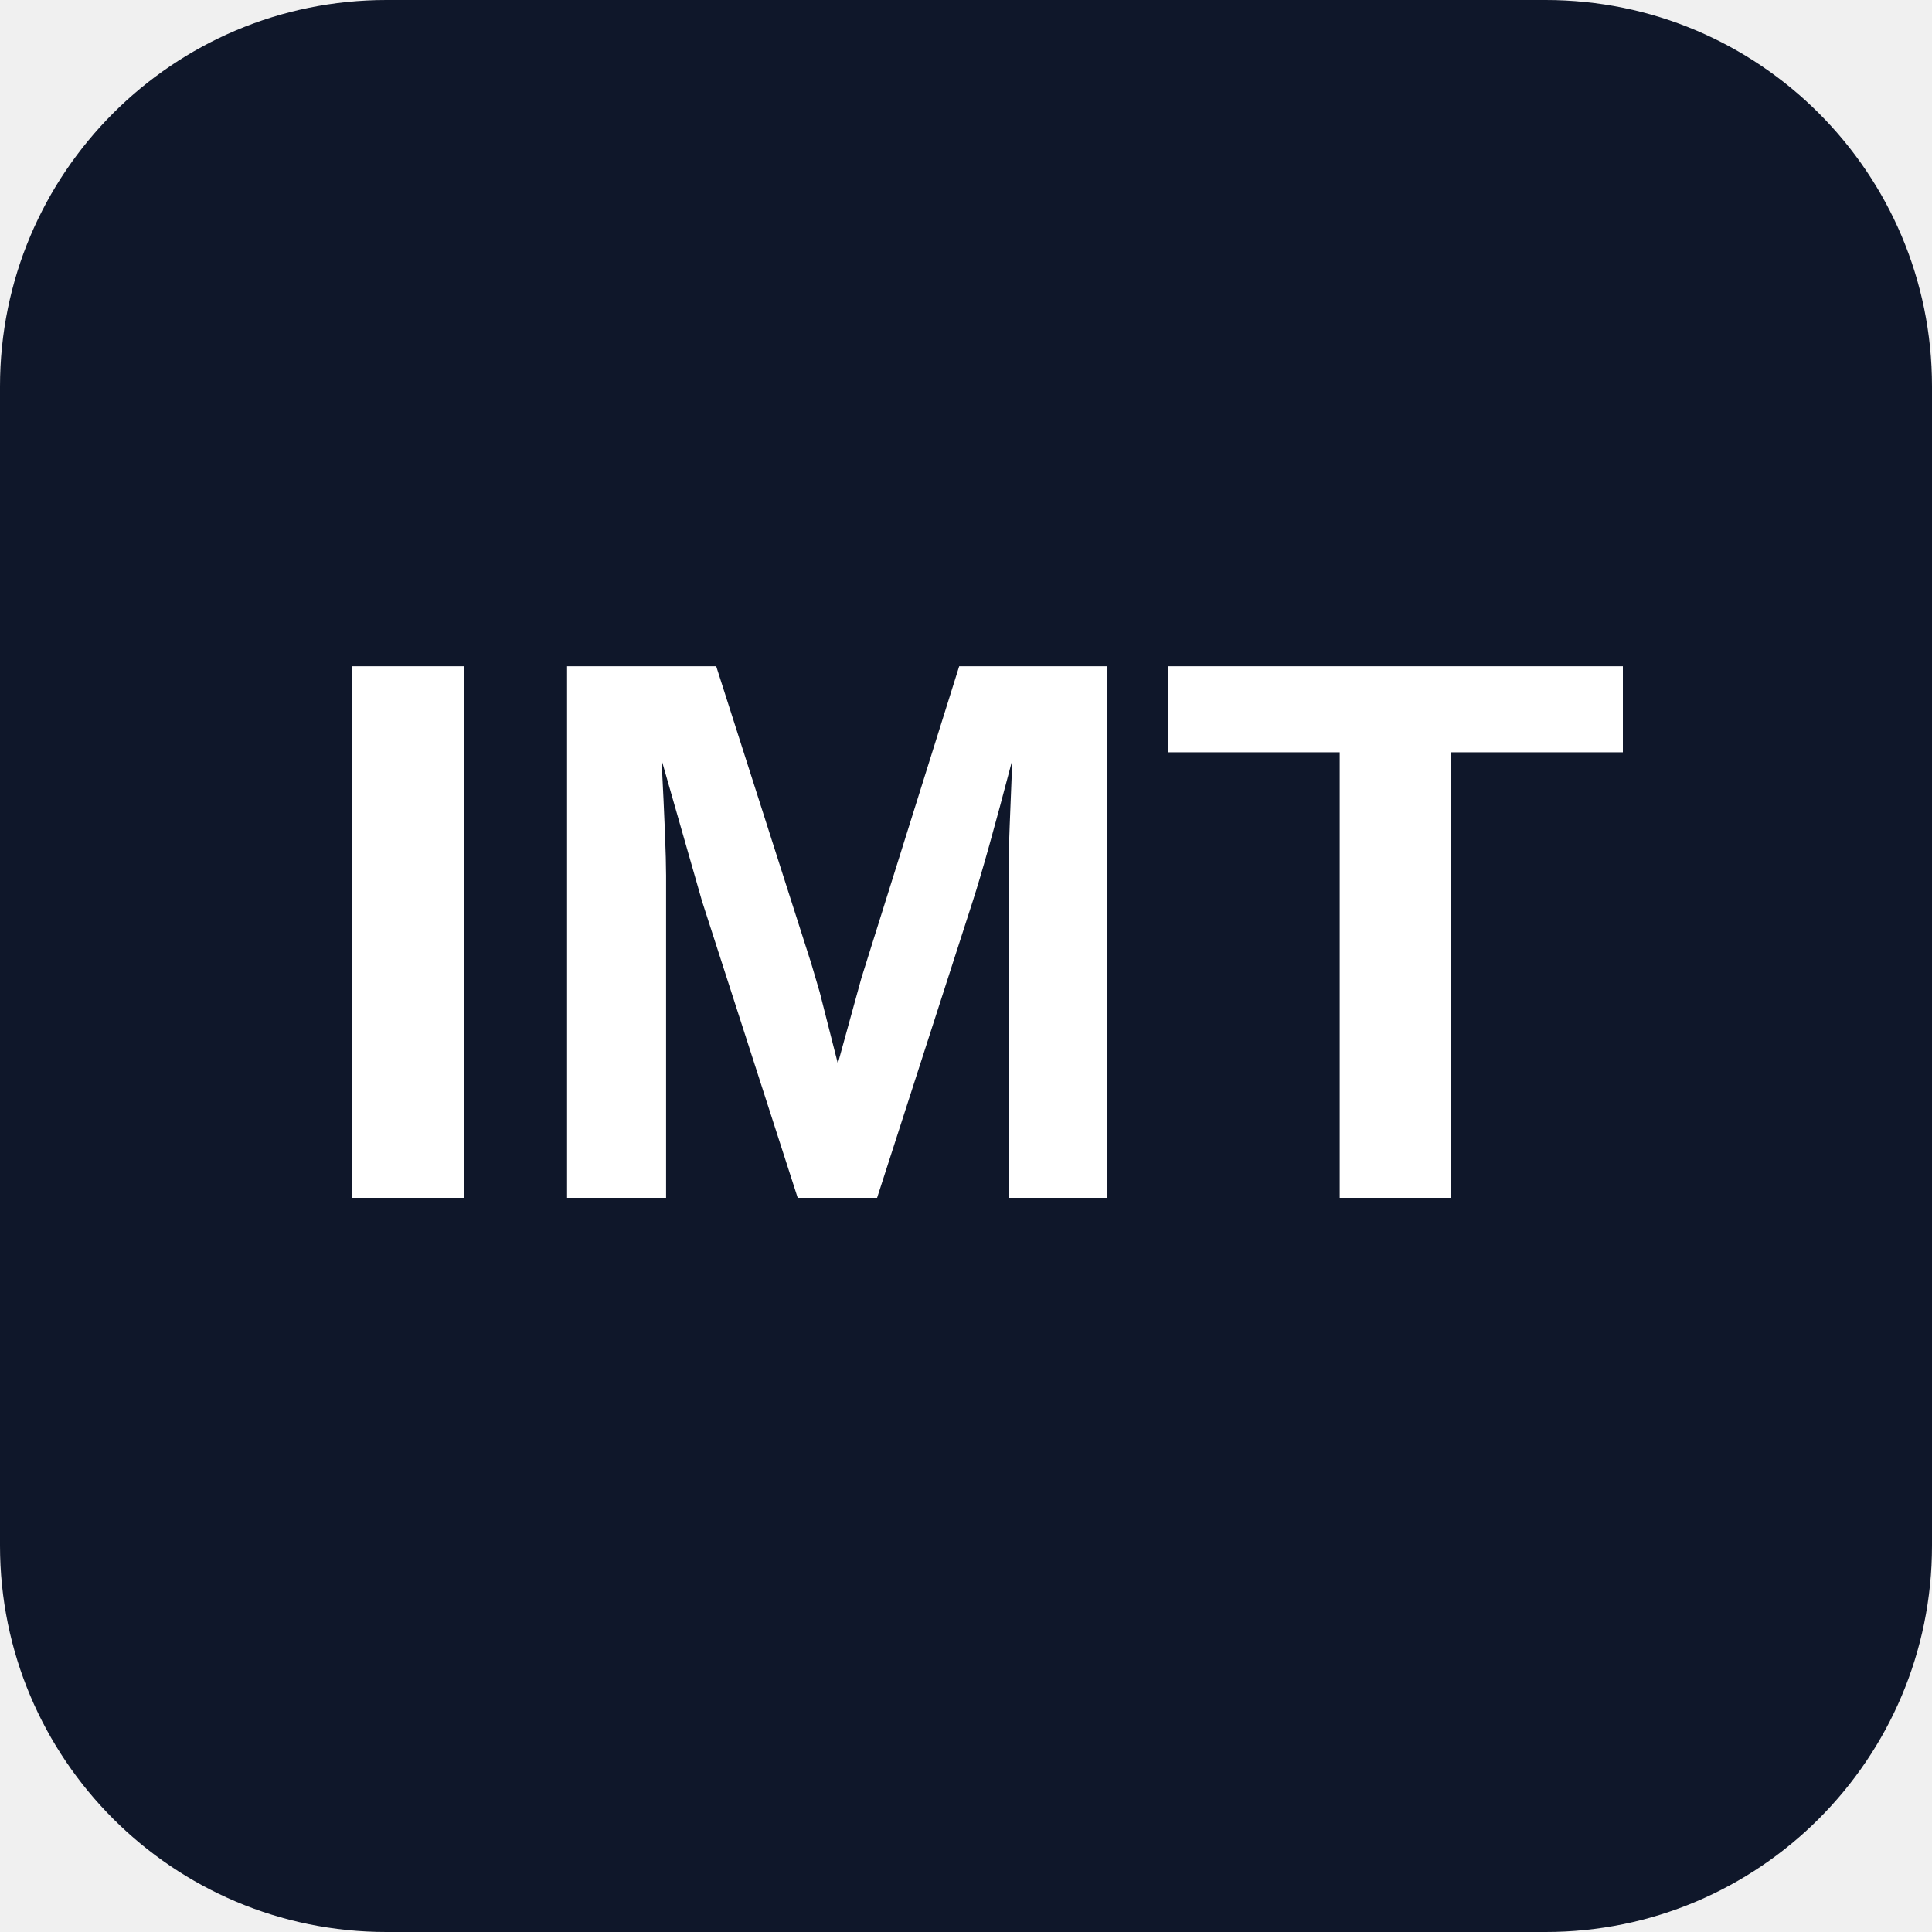
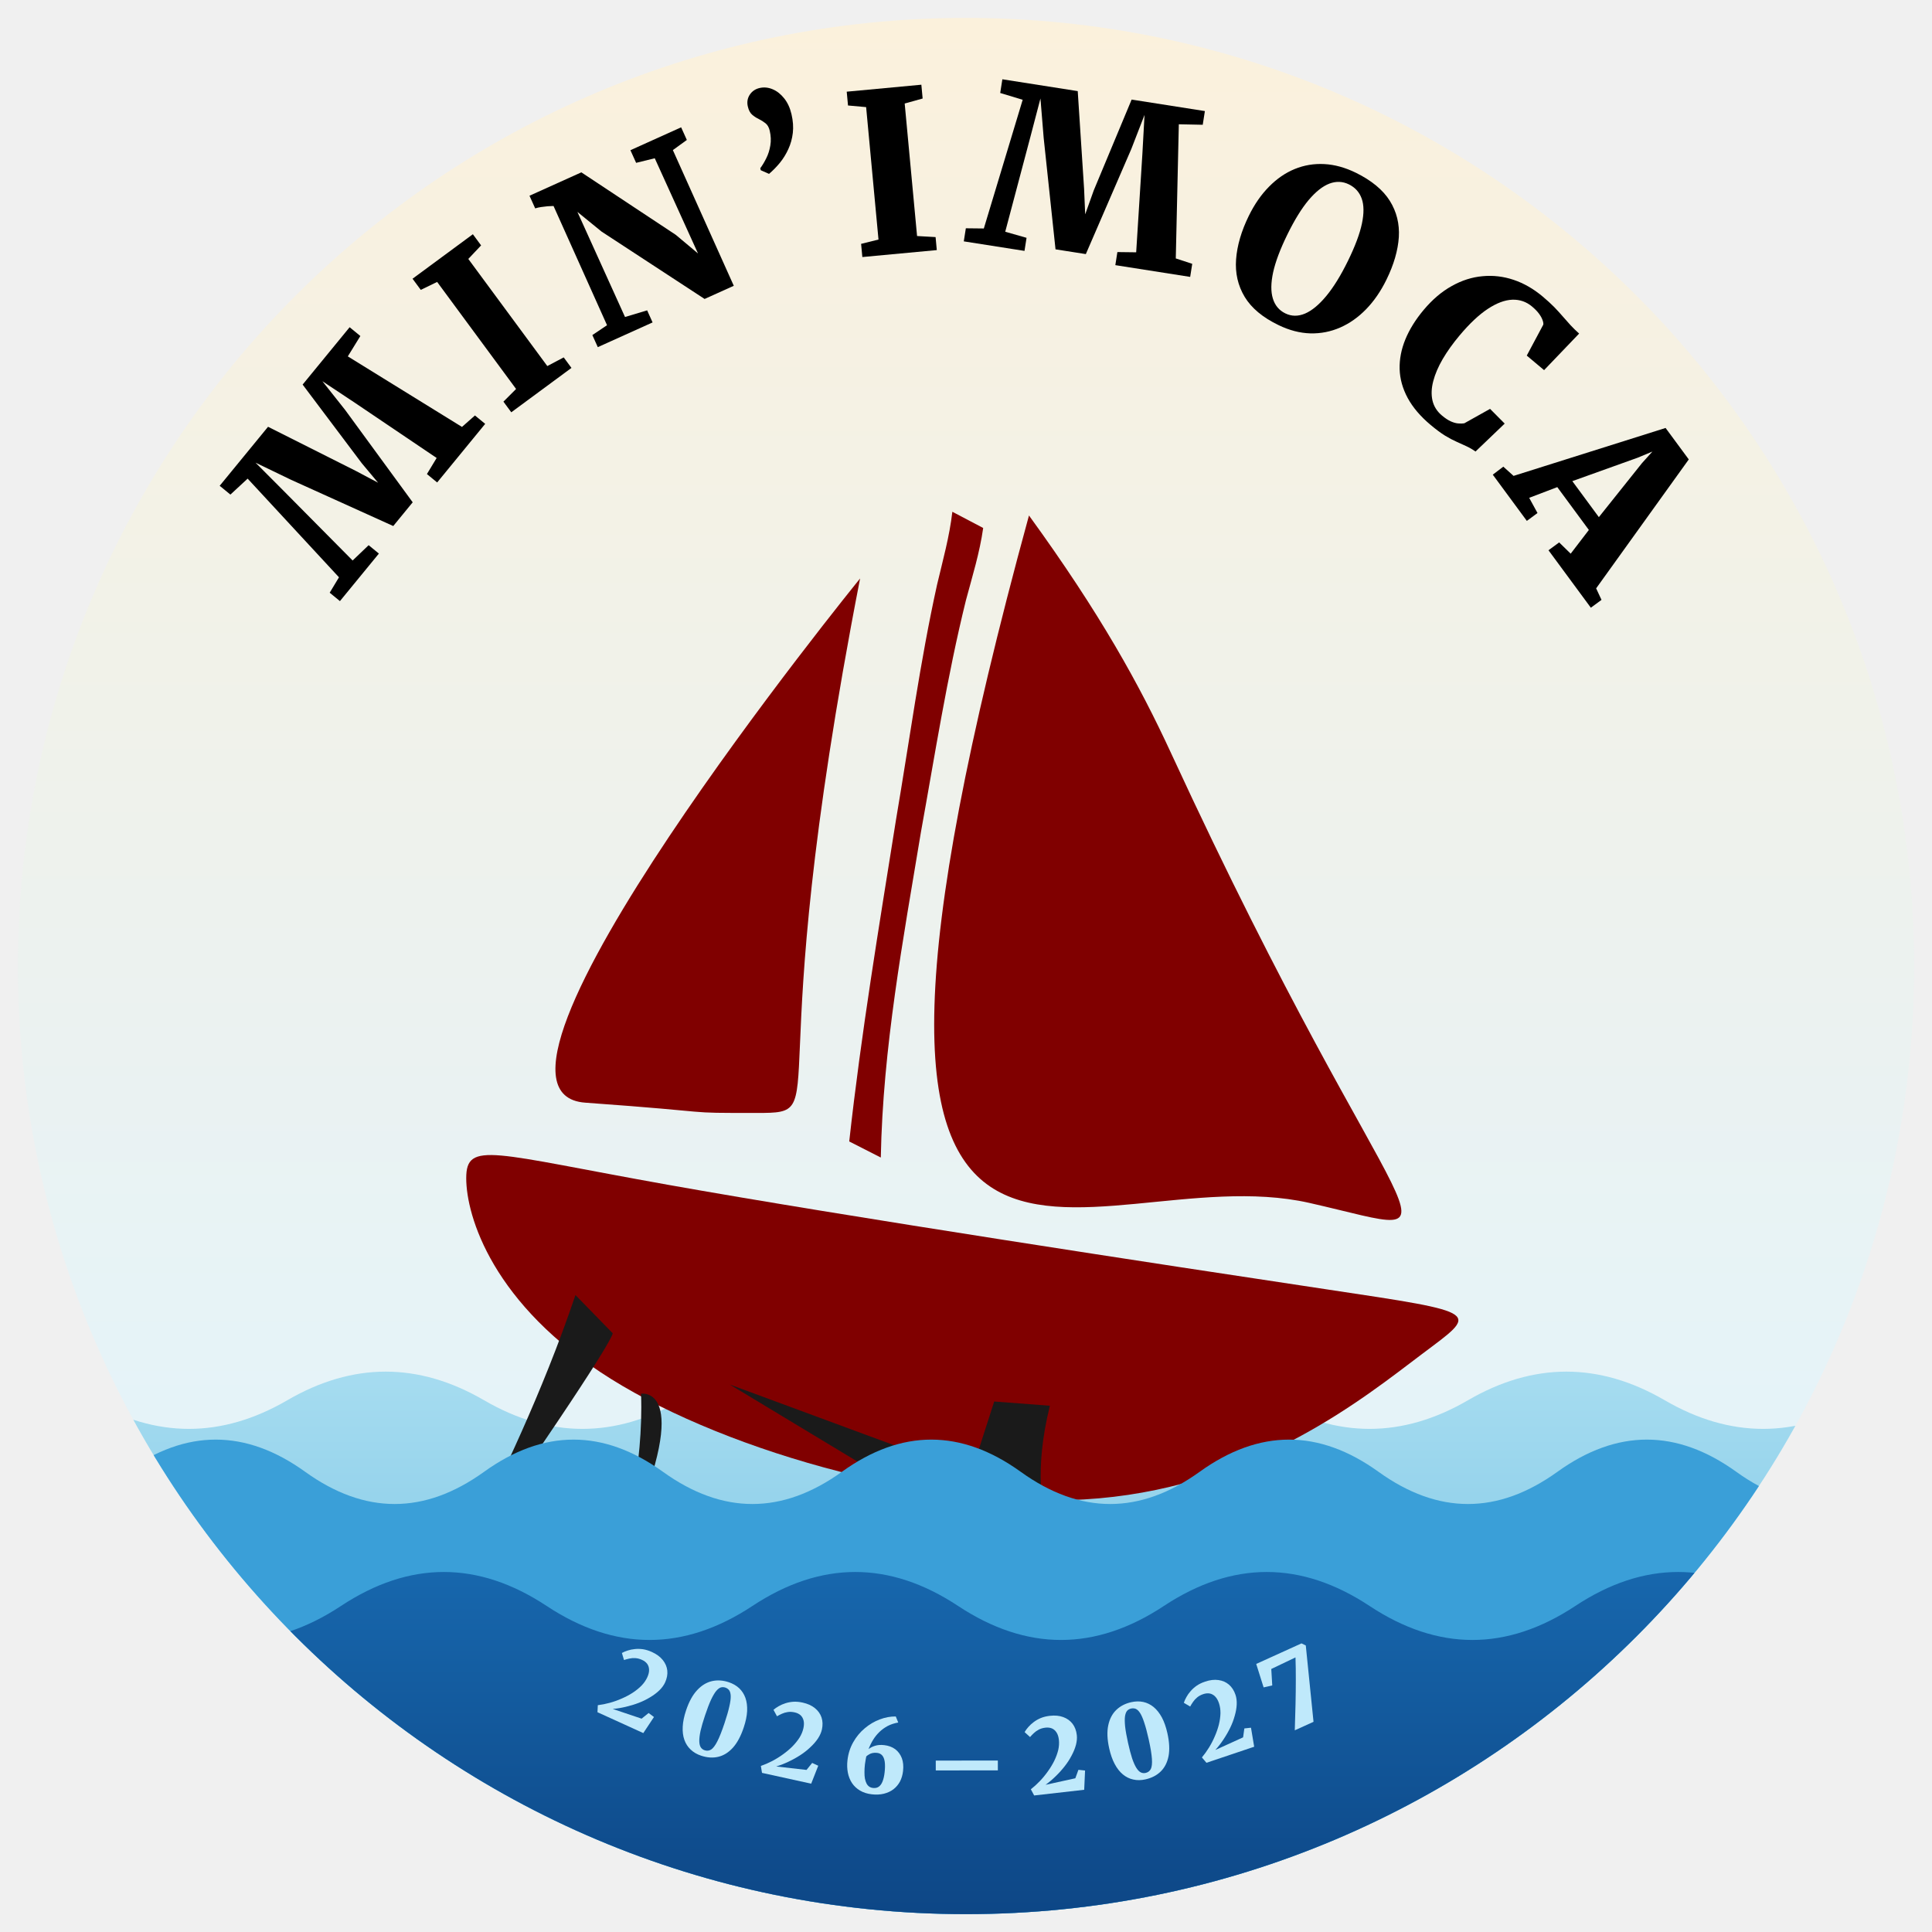
- <svg xmlns="http://www.w3.org/2000/svg" viewBox="0 0 100 100">
-   <rect width="100" height="100" rx="20" fill="#0f172a" />
-   <text x="50" y="62" font-family="Arial, sans-serif" font-size="40" font-weight="bold" fill="white" text-anchor="middle">IMT</text>
+ <svg xmlns="http://www.w3.org/2000/svg" width="216mm" height="216mm" viewBox="-6.12 27.45 216.00 216.00" version="1.1" id="svg1">
+   <defs id="defs1">
+     <clipPath id="clipVagues">
+       <circle cx="101.882" cy="135.453" r="106.0" />
+     </clipPath>
+     <linearGradient id="gBack" x1="0" y1="0" x2="0" y2="1">
+       <stop offset="0" stop-color="#a6dcf0" />
+       <stop offset="1" stop-color="#5bb4dc" />
+     </linearGradient>
+     <linearGradient id="gMid" x1="0" y1="0" x2="0" y2="1" gradientUnits="userSpaceOnUse" gradientTransform="translate(0,0)">
+       <stop offset="0" stop-color="#3fa9e0" />
+       <stop offset="1" stop-color="#3a9fd8" />
+     </linearGradient>
+     <linearGradient id="gFront" x1="0" y1="0" x2="0" y2="1">
+       <stop offset="0" stop-color="#1767ad" />
+       <stop offset="1" stop-color="#0b3f7d" />
+     </linearGradient>
+     <linearGradient id="gFond" gradientUnits="userSpaceOnUse" x1="0" y1="29.45" x2="0" y2="200">
+       <stop offset="0" stop-color="#fbf1dc" />
+       <stop offset="1" stop-color="#e3f3fb" />
+     </linearGradient>
+   </defs>
+   <g id="layer2" style="display:inline">
+     <circle style="fill:url(#gFond);stroke-width:0.411" id="path1" cx="101.882" cy="135.453" r="106.0" />
+   </g>
+   <g id="layer-vagues-arriere" clip-path="url(#clipVagues)">
+     <path id="vague-arriere" style="fill:url(#gBack)" d="M -18.00,184.00 Q -7.00,177.60 4.00,184.00 Q 15.00,190.40 26.00,184.00 Q 37.00,177.60 48.00,184.00 Q 59.00,190.40 70.00,184.00 Q 81.00,177.60 92.00,184.00 Q 103.00,190.40 114.00,184.00 Q 125.00,177.60 136.00,184.00 Q 147.00,190.40 158.00,184.00 Q 169.00,177.60 180.00,184.00 Q 191.00,190.40 202.00,184.00 Q 213.00,177.60 224.00,184.00 Q 235.00,190.40 246.00,184.00 Q 257.00,177.60 268.00,184.00 L 268.00,250 L -18.00,250 Z" />
+   </g>
+   <g id="layer7">
+     <g id="texte-contours" style="fill:#000">
+       <path transform="translate(40.005,84.746) rotate(-50.666)" d="M-10.82 -1.77 -8.76 -16.66 -11.36 -17.02V-18.57H-2.83L-0.43 -7.87L0.13 -5.09L0.66 -7.88L3.27 -18.57H11.56V-17.02L8.91 -16.66L10.90 -1.79L12.81 -1.48V0.00H4.34V-1.48L6.42 -1.78L5.40 -12.75L4.96 -17.10L4.09 -13.10L0.89 -0.71H-2.54L-5.78 -12.81L-6.82 -17.11L-7.26 -12.75L-8.40 -1.78L-5.94 -1.48V0.00H-12.81V-1.48Z" />
+       <path transform="translate(54.398,71.070) rotate(-36.410)" d="M-2.19 -1.78V-16.65L-4.19 -17.02V-18.57H4.19V-17.02L2.14 -16.65V-1.77L4.19 -1.46V0.00H-4.17V-1.48Z" />
+       <path transform="translate(68.982,62.531) rotate(-24.284)" d="M-9.07 0.00V-1.48L-7.12 -1.81L-7.09 -16.42Q-7.39 -16.55 -7.72 -16.67Q-8.06 -16.79 -8.39 -16.88Q-8.73 -16.98 -9.07 -17.02V-18.57H-2.71L4.04 -7.86L5.45 -4.94L5.42 -16.63L3.31 -17.02V-18.57H9.53V-17.02L7.64 -16.63L7.61 0.00H4.03L-3.37 -11.60L-4.93 -14.72L-4.91 -1.82L-2.35 -1.48V0.00Z" />
+       <path transform="translate(83.711,57.544) rotate(-13.129)" d="M-1.33 -11.25 -2.14 -11.86V-12.09Q-1.69 -12.47 -1.23 -13.03Q-0.77 -13.58 -0.47 -14.31Q-0.16 -15.04 -0.16 -15.93Q-0.16 -16.51 -0.43 -16.85Q-0.70 -17.19 -1.04 -17.47Q-1.39 -17.75 -1.66 -18.11Q-1.93 -18.48 -1.93 -19.12Q-1.93 -19.87 -1.42 -20.36Q-0.91 -20.84 -0.18 -20.84Q0.56 -20.84 1.20 -20.38Q1.84 -19.92 2.23 -19.10Q2.63 -18.27 2.63 -17.18Q2.63 -16.03 2.30 -15.11Q1.97 -14.19 1.40 -13.46Q0.84 -12.73 0.13 -12.18Q-0.58 -11.64 -1.33 -11.25Z" />
+       <path transform="translate(94.443,55.800) rotate(-5.336)" d="M-2.19 -1.78V-16.65L-4.19 -17.02V-18.57H4.19V-17.02L2.14 -16.65V-1.77L4.19 -1.46V0.00H-4.17V-1.48Z" />
+       <path transform="translate(114.288,56.421) rotate(8.921)" d="M-10.82 -1.77 -8.76 -16.66 -11.36 -17.02V-18.57H-2.83L-0.43 -7.87L0.13 -5.09L0.66 -7.88L3.27 -18.57H11.56V-17.02L8.91 -16.66L10.90 -1.79L12.81 -1.48V0.00H4.34V-1.48L6.42 -1.78L5.40 -12.75L4.96 -17.10L4.09 -13.10L0.89 -0.71H-2.54L-5.78 -12.81L-6.82 -17.11L-7.26 -12.75L-8.40 -1.78L-5.94 -1.48V0.00H-12.81V-1.48Z" />
+       <path transform="translate(137.056,63.600) rotate(26.083)" d="M-0.11 0.28Q-3.06 0.30 -4.91 -0.89Q-6.76 -2.09 -7.62 -4.24Q-8.48 -6.39 -8.48 -9.22Q-8.48 -11.39 -7.88 -13.16Q-7.29 -14.93 -6.17 -16.19Q-5.04 -17.46 -3.44 -18.14Q-1.85 -18.82 0.16 -18.82Q3.10 -18.81 4.94 -17.67Q6.77 -16.53 7.63 -14.47Q8.48 -12.40 8.48 -9.60Q8.48 -7.43 7.89 -5.62Q7.30 -3.82 6.18 -2.50Q5.06 -1.18 3.47 -0.45Q1.88 0.27 -0.11 0.28ZM-0.02 -1.23Q1.14 -1.23 1.97 -2.18Q2.79 -3.13 3.24 -4.99Q3.69 -6.86 3.69 -9.58Q3.69 -12.31 3.26 -14.01Q2.83 -15.71 2.01 -16.51Q1.19 -17.31 0.02 -17.31Q-1.14 -17.31 -1.97 -16.43Q-2.80 -15.54 -3.25 -13.75Q-3.69 -11.96 -3.69 -9.23Q-3.69 -6.52 -3.26 -4.75Q-2.82 -2.98 -2.00 -2.11Q-1.18 -1.23 -0.02 -1.23Z" />
+       <path transform="translate(153.329,74.189) rotate(40.022)" d="M0.87 0.27Q-1.36 0.27 -3.03 -0.39Q-4.69 -1.05 -5.79 -2.28Q-6.89 -3.52 -7.44 -5.24Q-7.99 -6.97 -7.99 -9.09Q-7.99 -11.36 -7.30 -13.15Q-6.62 -14.95 -5.37 -16.20Q-4.13 -17.46 -2.45 -18.12Q-0.77 -18.78 1.23 -18.78Q2.19 -18.78 2.96 -18.71Q3.73 -18.63 4.39 -18.52Q5.04 -18.42 5.68 -18.33Q6.32 -18.25 7.02 -18.23L6.65 -12.58H4.12L3.31 -16.42Q3.19 -16.61 2.89 -16.77Q2.60 -16.94 2.14 -17.05Q1.69 -17.16 1.04 -17.16Q-0.20 -17.16 -1.13 -16.33Q-2.06 -15.49 -2.57 -13.79Q-3.08 -12.09 -3.08 -9.47Q-3.08 -7.74 -2.83 -6.25Q-2.57 -4.76 -2.05 -3.67Q-1.53 -2.57 -0.73 -1.96Q0.08 -1.35 1.16 -1.35Q1.88 -1.35 2.36 -1.49Q2.84 -1.63 3.14 -1.85Q3.45 -2.07 3.64 -2.29L4.81 -5.38L7.12 -5.17L6.63 -0.68Q6.01 -0.63 5.47 -0.48Q4.94 -0.33 4.32 -0.16Q3.71 0.02 2.88 0.15Q2.06 0.27 0.87 0.27Z" />
+       <path transform="translate(166.280,87.988) rotate(53.607)" d="M-7.79 -1.79 -2.02 -18.65H2.35L7.81 -1.76L9.20 -1.48V0.00H1.22V-1.48L3.00 -1.77L2.07 -4.98H-3.88L-4.78 -1.74L-2.86 -1.48V0.00H-9.28L-9.30 -1.48ZM1.58 -6.73 -0.42 -14.19 -0.77 -15.90 -1.19 -14.18 -3.42 -6.73Z" />
+     </g>
+   </g>
+   <g id="layer1">
+     <path style="fill:#800000;stroke-width:0.265" d="m 68.546,159.909 c 19.598,3.496 55.849,9.017 73.606,11.685 17.757,2.668 17.021,2.484 10.673,7.269 -6.349,4.784 -18.309,14.537 -36.067,16.101 -17.758,1.564 -41.311,-5.06 -54.56,-13.341 -13.249,-8.281 -16.193,-18.217 -16.193,-22.45 3e-5,-4.232 2.944,-2.76 22.542,0.736 z" id="path7" />
+     <path style="fill:#800000;stroke-width:0.265" id="path8" d="m 92.355,156.864 c 0.228,-12.232 2.483,-24.317 4.481,-36.353 1.569,-8.669 2.923,-17.399 5.038,-25.958 0.717,-2.679 1.541,-5.323 1.927,-8.075 0,0 -3.447,-1.812 -3.447,-1.812 v 0 c -0.317,2.766 -1.069,5.443 -1.708,8.147 -1.915,8.667 -3.093,17.483 -4.582,26.228 -1.909,11.984 -3.909,23.959 -5.238,36.025 z" />
+     <path style="fill:#800000;stroke-width:0.259" d="m 108.921,85.082 c 7.987,10.997 12.383,18.984 15.874,26.545 26.11,56.563 34.353,54.588 15.48,50.311 -25.16,-5.703 -59.623,26.412 -31.354,-76.856 z" id="path9" />
+     <path style="fill:#800000;stroke-width:0.291" d="m 90.039,92.124 c -11.521,59.18 -2.56,59.755 -11.521,59.755 -8.961,0 -3.2,0 -19.202,-1.149 -16.002,-1.149 30.723,-58.606 30.723,-58.606 z" id="path10" />
+     <path style="fill:#1a1a1a;stroke-width:0.238" d="m 111.257,184.614 c -3.631,14.709 4.149,17.082 -3.631,14.709 -7.78,-2.372 -7.78,-2.372 -7.78,-2.372 l -24.377,-14.709 26.971,9.964 2.593,-8.066 z" id="path11" />
+     <path style="fill:#000000;stroke-width:0.265" d="M 96.608,192.664 Z" id="path12" />
+     <path style="fill:#1a1a1a;stroke-width:0.202" d="m 58.217,172.238 c -7.497,22.208 -19.574,39.718 -7.497,22.208 12.078,-17.51 11.661,-17.937 11.661,-17.937 z" id="path13" />
+     <path style="fill:#1a1a1a;stroke-width:0.213" d="m 65.549,183.271 c 0.589,16.117 -8.245,31.898 -1.178,15.445 7.067,-16.453 1.178,-15.445 1.178,-15.445 z" id="path14" />
+   </g>
+   <g id="layer-vagues-avant" clip-path="url(#clipVagues)">
+     <path id="vague-milieu" style="fill:url(#gMid)" d="M -32.00,192.00 Q -22.00,184.80 -12.00,192.00 Q -2.00,199.20 8.00,192.00 Q 18.00,184.80 28.00,192.00 Q 38.00,199.20 48.00,192.00 Q 58.00,184.80 68.00,192.00 Q 78.00,199.20 88.00,192.00 Q 98.00,184.80 108.00,192.00 Q 118.00,199.20 128.00,192.00 Q 138.00,184.80 148.00,192.00 Q 158.00,199.20 168.00,192.00 Q 178.00,184.80 188.00,192.00 Q 198.00,199.20 208.00,192.00 Q 218.00,184.80 228.00,192.00 Q 238.00,199.20 248.00,192.00 Q 258.00,184.80 268.00,192.00 L 268.00,250 L -32.00,250 Z" />
+     <path id="vague-avant" style="fill:url(#gFront)" d="M -14.00,207.00 Q -2.50,199.40 9.00,207.00 Q 20.50,214.60 32.00,207.00 Q 43.50,199.40 55.00,207.00 Q 66.50,214.60 78.00,207.00 Q 89.50,199.40 101.00,207.00 Q 112.50,214.60 124.00,207.00 Q 135.50,199.40 147.00,207.00 Q 158.50,214.60 170.00,207.00 Q 181.50,199.40 193.00,207.00 Q 204.50,214.60 216.00,207.00 Q 227.50,199.40 239.00,207.00 Q 250.50,214.60 262.00,207.00 Q 273.50,199.40 285.00,207.00 L 285.00,250 L -14.00,250 Z" />
+   </g>
+   <g id="layer-annee">
+     <g id="annee-contours" style="fill:#bfe9fb">
+       <path transform="translate(63.326,220.084) rotate(24.493)" d="M-3.20 -0.73Q-2.63 -1.08 -2.09 -1.53Q-1.54 -1.99 -1.07 -2.52Q-0.59 -3.05 -0.23 -3.61Q0.13 -4.18 0.34 -4.75Q0.54 -5.32 0.54 -5.87Q0.54 -6.38 0.37 -6.72Q0.20 -7.06 -0.10 -7.23Q-0.40 -7.39 -0.80 -7.39Q-1.22 -7.39 -1.56 -7.26Q-1.90 -7.13 -2.16 -6.93Q-2.43 -6.73 -2.63 -6.54L-3.17 -7.16Q-2.98 -7.42 -2.69 -7.68Q-2.41 -7.94 -2.03 -8.16Q-1.66 -8.38 -1.19 -8.52Q-0.72 -8.65 -0.16 -8.65Q0.70 -8.65 1.31 -8.34Q1.93 -8.03 2.26 -7.48Q2.59 -6.92 2.59 -6.17Q2.59 -5.66 2.37 -5.09Q2.15 -4.53 1.76 -3.97Q1.38 -3.40 0.86 -2.87Q0.34 -2.34 -0.27 -1.87Q-0.87 -1.40 -1.51 -1.04L1.88 -1.39L2.33 -2.29L3.06 -2.13L2.72 0.00H-2.91Z" />
+       <path transform="translate(72.457,223.675) rotate(18.446)" d="M-0.17 0.12Q-0.90 0.12 -1.49 -0.16Q-2.08 -0.43 -2.50 -0.97Q-2.92 -1.51 -3.14 -2.31Q-3.36 -3.10 -3.36 -4.15Q-3.36 -5.69 -2.90 -6.69Q-2.45 -7.68 -1.65 -8.17Q-0.86 -8.65 0.17 -8.65Q0.90 -8.65 1.49 -8.38Q2.07 -8.11 2.49 -7.58Q2.91 -7.04 3.14 -6.24Q3.36 -5.44 3.36 -4.39Q3.36 -2.86 2.93 -1.86Q2.49 -0.86 1.70 -0.37Q0.91 0.12 -0.17 0.12ZM0.02 -0.58Q0.42 -0.58 0.68 -0.88Q0.93 -1.19 1.05 -1.97Q1.17 -2.75 1.17 -4.17Q1.17 -5.35 1.09 -6.10Q1.02 -6.84 0.87 -7.25Q0.72 -7.65 0.50 -7.81Q0.28 -7.96 -0.00 -7.96Q-0.27 -7.96 -0.48 -7.82Q-0.69 -7.67 -0.85 -7.28Q-1.00 -6.89 -1.09 -6.16Q-1.17 -5.43 -1.17 -4.27Q-1.17 -3.21 -1.10 -2.49Q-1.02 -1.78 -0.87 -1.36Q-0.72 -0.94 -0.50 -0.76Q-0.28 -0.58 0.02 -0.58Z" />
+       <path transform="translate(81.915,226.284) rotate(12.398)" d="M-3.20 -0.73Q-2.63 -1.08 -2.09 -1.53Q-1.54 -1.99 -1.07 -2.52Q-0.59 -3.05 -0.23 -3.61Q0.13 -4.18 0.34 -4.75Q0.54 -5.32 0.54 -5.87Q0.54 -6.38 0.37 -6.72Q0.20 -7.06 -0.10 -7.23Q-0.40 -7.39 -0.80 -7.39Q-1.22 -7.39 -1.56 -7.26Q-1.90 -7.13 -2.16 -6.93Q-2.43 -6.73 -2.63 -6.54L-3.17 -7.16Q-2.98 -7.42 -2.69 -7.68Q-2.41 -7.94 -2.03 -8.16Q-1.66 -8.38 -1.19 -8.52Q-0.72 -8.65 -0.16 -8.65Q0.70 -8.65 1.31 -8.34Q1.93 -8.03 2.26 -7.48Q2.59 -6.92 2.59 -6.17Q2.59 -5.66 2.37 -5.09Q2.15 -4.53 1.76 -3.97Q1.38 -3.40 0.86 -2.87Q0.34 -2.34 -0.27 -1.87Q-0.87 -1.40 -1.51 -1.04L1.88 -1.39L2.33 -2.29L3.06 -2.13L2.72 0.00H-2.91Z" />
+       <path transform="translate(91.327,227.852) rotate(6.517)" d="M0.04 0.20Q-0.73 0.20 -1.32 -0.07Q-1.90 -0.33 -2.30 -0.80Q-2.69 -1.27 -2.89 -1.90Q-3.09 -2.53 -3.09 -3.27Q-3.09 -4.39 -2.68 -5.35Q-2.27 -6.32 -1.57 -7.05Q-0.88 -7.78 -0.02 -8.22Q0.83 -8.66 1.72 -8.75L2.07 -8.11Q1.43 -7.92 0.94 -7.59Q0.45 -7.25 0.09 -6.81Q-0.27 -6.37 -0.51 -5.85Q-0.75 -5.33 -0.89 -4.78Q-0.62 -5.05 -0.21 -5.23Q0.21 -5.42 0.80 -5.42Q1.52 -5.42 2.07 -5.11Q2.61 -4.79 2.92 -4.20Q3.22 -3.61 3.22 -2.78Q3.22 -2.12 3.01 -1.57Q2.79 -1.03 2.38 -0.63Q1.97 -0.24 1.38 -0.02Q0.79 0.20 0.04 0.20ZM0.11 -4.47Q-0.18 -4.47 -0.41 -4.39Q-0.64 -4.31 -0.79 -4.18Q-0.95 -4.06 -1.05 -3.94Q-1.07 -3.76 -1.08 -3.54Q-1.10 -3.33 -1.10 -3.04Q-1.10 -2.56 -1.05 -2.16Q-1.01 -1.76 -0.92 -1.46Q-0.82 -1.15 -0.68 -0.94Q-0.54 -0.73 -0.34 -0.62Q-0.15 -0.52 0.10 -0.52Q0.49 -0.52 0.73 -0.74Q0.97 -0.96 1.08 -1.38Q1.19 -1.80 1.19 -2.39Q1.19 -3.10 1.07 -3.57Q0.95 -4.03 0.71 -4.25Q0.47 -4.47 0.11 -4.47Z" />
+       <path transform="translate(101.974,228.453) rotate(-0.057)" d="M3.47 -4.17V-3.07H-3.47V-4.17Z" />
+       <path transform="translate(112.392,227.857) rotate(-6.489)" d="M-3.20 -0.73Q-2.63 -1.08 -2.09 -1.53Q-1.54 -1.99 -1.07 -2.52Q-0.59 -3.05 -0.23 -3.61Q0.13 -4.18 0.34 -4.75Q0.54 -5.32 0.54 -5.87Q0.54 -6.38 0.37 -6.72Q0.20 -7.06 -0.10 -7.23Q-0.40 -7.39 -0.80 -7.39Q-1.22 -7.39 -1.56 -7.26Q-1.90 -7.13 -2.16 -6.93Q-2.43 -6.73 -2.63 -6.54L-3.17 -7.16Q-2.98 -7.42 -2.69 -7.68Q-2.41 -7.94 -2.03 -8.16Q-1.66 -8.38 -1.19 -8.52Q-0.72 -8.65 -0.16 -8.65Q0.70 -8.65 1.31 -8.34Q1.93 -8.03 2.26 -7.48Q2.59 -6.92 2.59 -6.17Q2.59 -5.66 2.37 -5.09Q2.15 -4.53 1.76 -3.97Q1.38 -3.40 0.86 -2.87Q0.34 -2.34 -0.27 -1.87Q-0.87 -1.40 -1.51 -1.04L1.88 -1.39L2.33 -2.29L3.06 -2.13L2.72 0.00H-2.91Z" />
+       <path transform="translate(122.069,226.236) rotate(-12.536)" d="M-0.17 0.12Q-0.90 0.12 -1.49 -0.16Q-2.08 -0.43 -2.50 -0.97Q-2.92 -1.51 -3.14 -2.31Q-3.36 -3.10 -3.36 -4.15Q-3.36 -5.69 -2.90 -6.69Q-2.45 -7.68 -1.65 -8.17Q-0.86 -8.65 0.17 -8.65Q0.90 -8.65 1.49 -8.38Q2.07 -8.11 2.49 -7.58Q2.91 -7.04 3.14 -6.24Q3.36 -5.44 3.36 -4.39Q3.36 -2.86 2.93 -1.86Q2.49 -0.86 1.70 -0.37Q0.91 0.12 -0.17 0.12ZM0.02 -0.58Q0.42 -0.58 0.68 -0.88Q0.93 -1.19 1.05 -1.97Q1.17 -2.75 1.17 -4.17Q1.17 -5.35 1.09 -6.10Q1.02 -6.84 0.87 -7.25Q0.72 -7.65 0.50 -7.81Q0.28 -7.96 -0.00 -7.96Q-0.27 -7.96 -0.48 -7.82Q-0.69 -7.67 -0.85 -7.28Q-1.00 -6.89 -1.09 -6.16Q-1.17 -5.43 -1.17 -4.27Q-1.17 -3.21 -1.10 -2.49Q-1.02 -1.78 -0.87 -1.36Q-0.72 -0.94 -0.50 -0.76Q-0.28 -0.58 0.02 -0.58Z" />
+       <path transform="translate(131.521,223.604) rotate(-18.584)" d="M-3.20 -0.73Q-2.63 -1.08 -2.09 -1.53Q-1.54 -1.99 -1.07 -2.52Q-0.59 -3.05 -0.23 -3.61Q0.13 -4.18 0.34 -4.75Q0.54 -5.32 0.54 -5.87Q0.54 -6.38 0.37 -6.72Q0.20 -7.06 -0.10 -7.23Q-0.40 -7.39 -0.80 -7.39Q-1.22 -7.39 -1.56 -7.26Q-1.90 -7.13 -2.16 -6.93Q-2.43 -6.73 -2.63 -6.54L-3.17 -7.16Q-2.98 -7.42 -2.69 -7.68Q-2.41 -7.94 -2.03 -8.16Q-1.66 -8.38 -1.19 -8.52Q-0.72 -8.65 -0.16 -8.65Q0.70 -8.65 1.31 -8.34Q1.93 -8.03 2.26 -7.48Q2.59 -6.92 2.59 -6.17Q2.59 -5.66 2.37 -5.09Q2.15 -4.53 1.76 -3.97Q1.38 -3.40 0.86 -2.87Q0.34 -2.34 -0.27 -1.87Q-0.87 -1.40 -1.51 -1.04L1.88 -1.39L2.33 -2.29L3.06 -2.13L2.72 0.00H-2.91Z" />
+       <path transform="translate(140.314,220.141) rotate(-24.408)" d="M0.46 0.00H-1.84Q-1.17 -1.35 -0.55 -2.64Q0.07 -3.93 0.61 -5.12Q1.16 -6.32 1.60 -7.39L-1.40 -7.33L-2.06 -5.61L-3.03 -5.81L-2.70 -8.54H2.86L3.20 -8.13Z" />
+     </g>
+   </g>
</svg>
